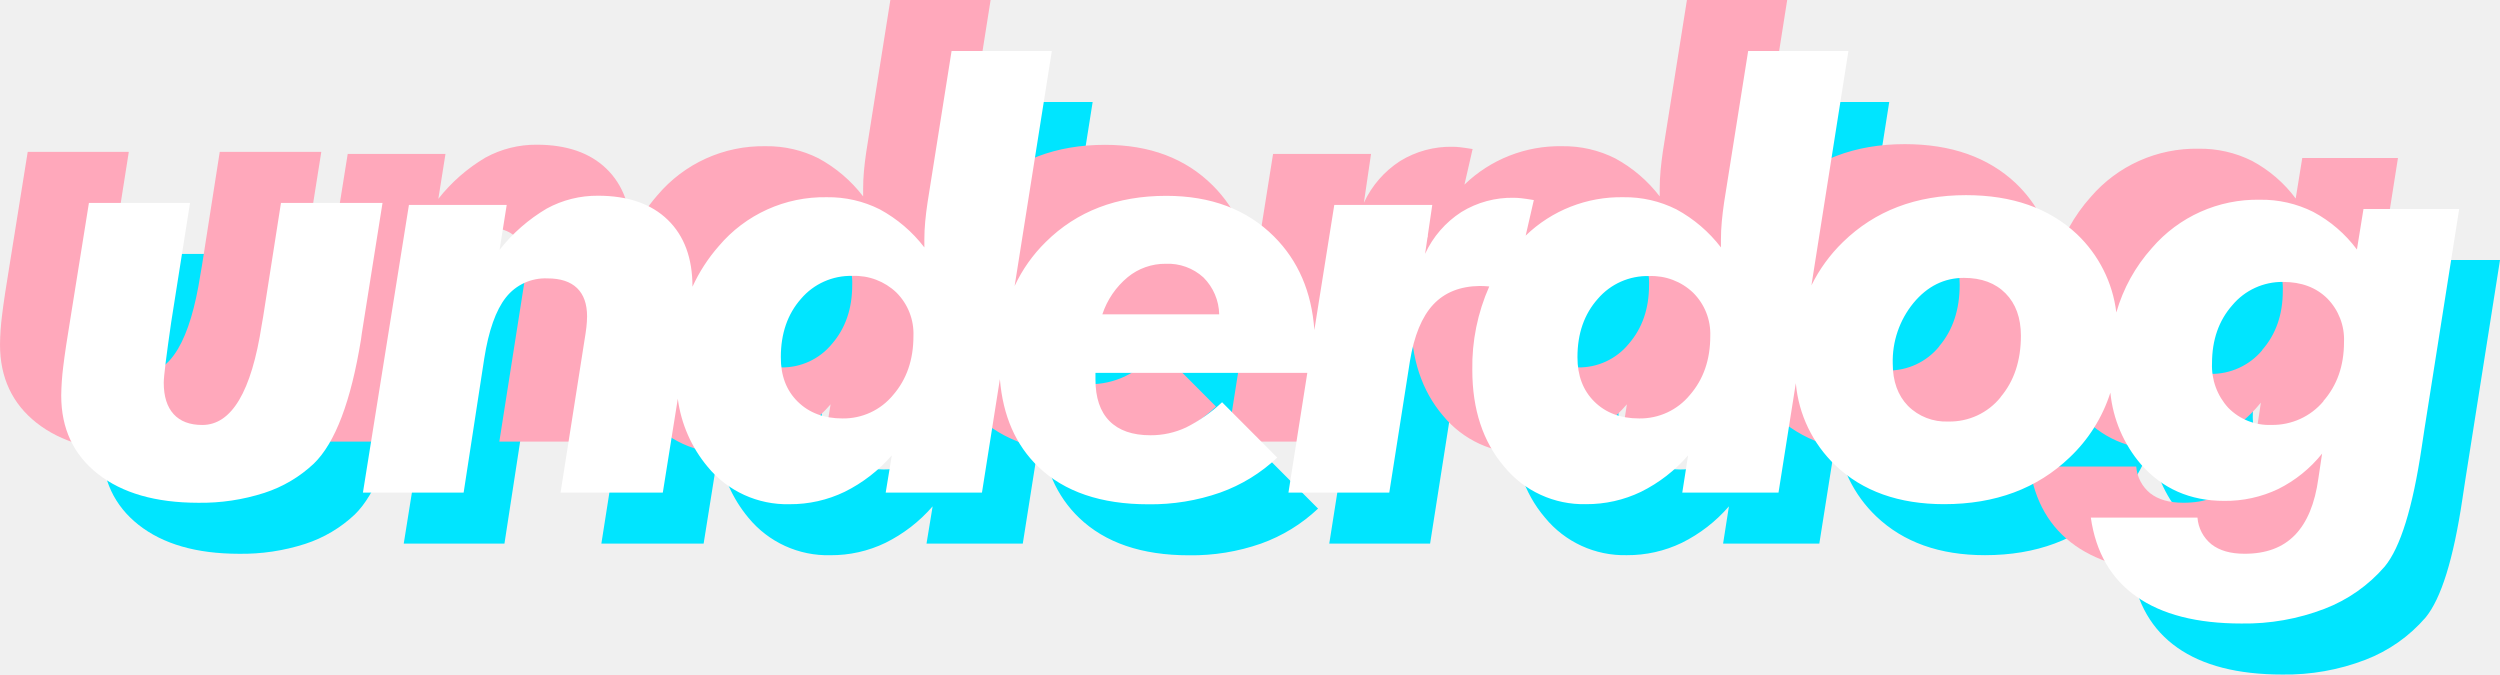
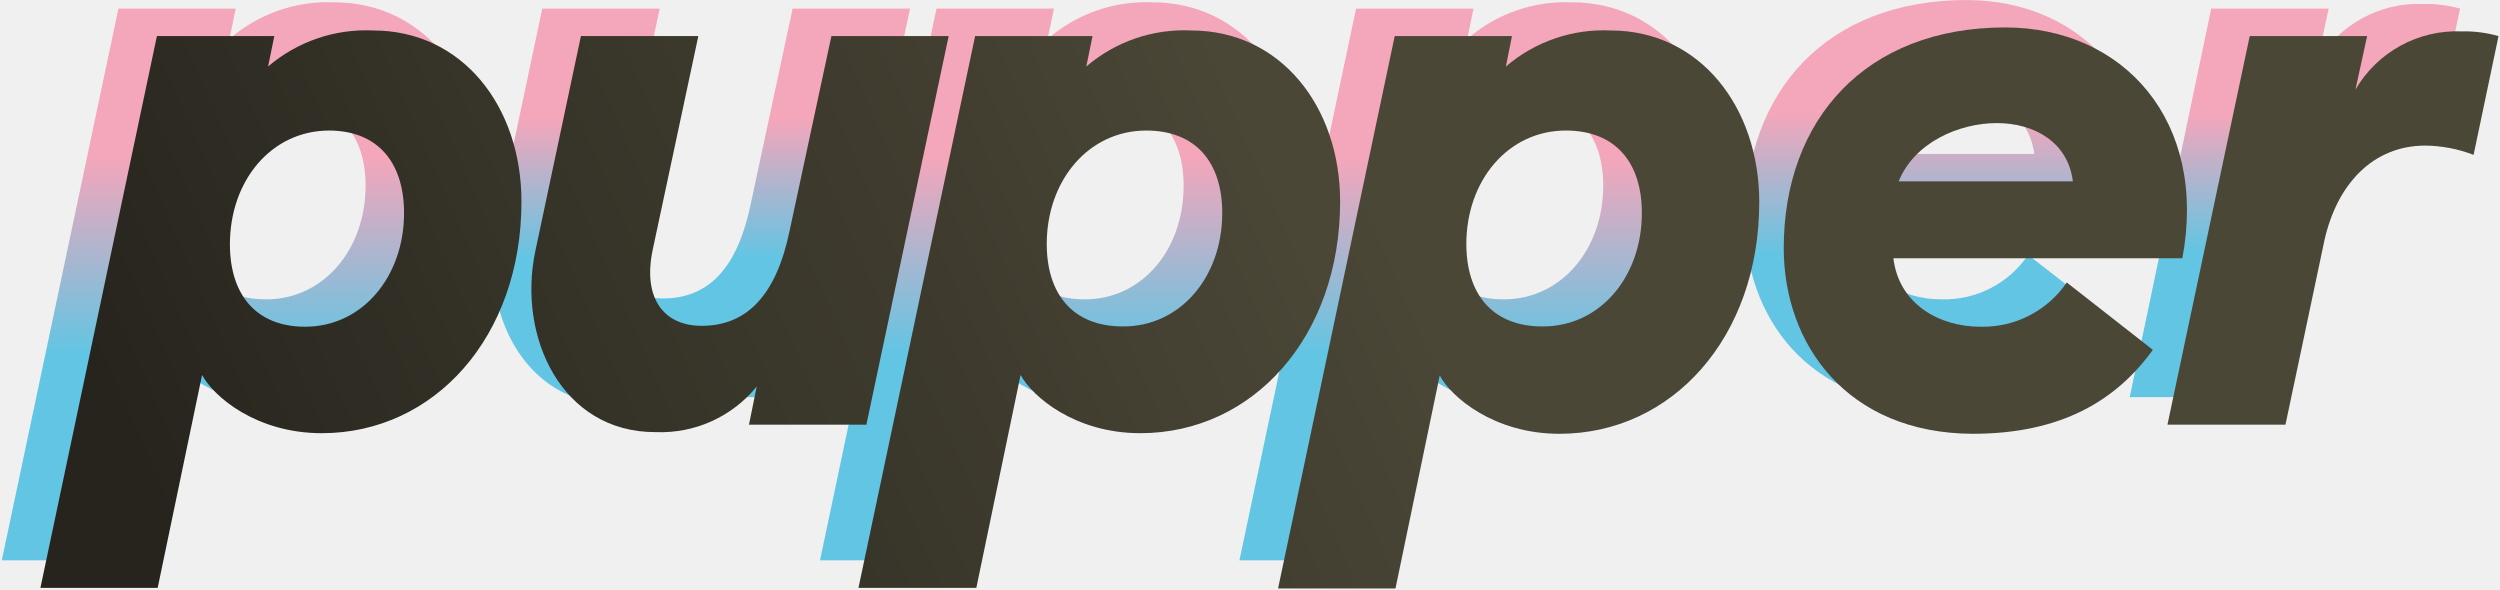
- <svg xmlns="http://www.w3.org/2000/svg" width="1415px" height="382px" viewBox="0 0 1415 382" version="1.1">
-   <g id="Symbols" stroke="none" stroke-width="1" fill="none" fill-rule="evenodd">
-     <g id="long-white-text" transform="translate(-659, -111)">
-       <g id="Group-2">
-         <g id="text-light" transform="translate(659, 111)">
-           <g id="Group-4">
-             <g id="Group-3" transform="translate(57.7551, 57.74436)" fill="#00E5FF" fill-rule="nonzero">
-               <path d="M170.128,159.868 L181.853,85.973 L124.377,85.973 L114.285,150.43 C114.078,151.511 113.802,153.077 113.48,155.034 C107.671,192.787 96.46,211.663 79.845,211.663 C72.749,211.663 67.339,209.615 63.614,205.517 C59.89,201.419 58.027,195.488 58.027,187.722 C58.027,185.881 58.418,181.967 59.154,175.982 C59.89,169.997 60.947,162.515 62.235,153.56 L72.902,85.973 L15.679,85.973 L5.656,148.542 C3.418,162.078 1.908,172.138 1.127,178.721 C0.447,184.121 0.071,189.555 4.26325641e-14,194.997 C4.26325641e-14,213.674 6.897,228.453 20.691,239.334 C34.485,250.215 53.422,255.671 77.5,255.701 C90.205,255.888 102.854,253.999 114.951,250.107 C125.414,246.725 134.994,241.055 143,233.51 C155.077,221.769 163.967,198.358 169.668,163.275 L170.128,159.868 Z" id="Path" />
-               <path d="M1303.08,89.424 L1299.368,112.353 C1292.805,103.522 1284.355,96.247 1274.626,91.052 C1265.276,86.377 1254.929,84.017 1244.465,84.173 C1221.002,83.727 1198.572,93.756 1183.337,111.505 C1173.935,121.996 1167.045,134.468 1163.184,147.985 C1161.146,131.087 1153.263,115.418 1140.886,103.663 C1125.206,88.942 1104.284,81.582 1078.121,81.582 C1049.805,81.582 1026.569,90.448 1008.414,108.18 C1001.118,115.263 995.097,123.538 990.613,132.645 L1011.55,-1.42108547e-14 L954.803,-1.42108547e-14 L941.175,85.778 C940.645,89.424 940.207,93.001 939.884,96.486 C939.561,99.971 939.4,103.365 939.4,106.575 L939.4,111.161 C932.612,102.304 924.025,94.968 914.197,89.63 C904.908,84.969 894.624,82.609 884.221,82.752 C863.595,82.358 843.668,90.185 828.88,104.488 L833.492,84.357 C830.241,83.829 827.865,83.485 826.344,83.325 C824.996,83.17 823.642,83.086 822.285,83.073 C811.771,82.84 801.415,85.644 792.471,91.144 C783.514,96.93 776.397,105.128 771.948,114.784 L776.007,87.131 L720.551,87.131 L709.275,157.913 C707.738,136.329 700.136,118.697 686.47,105.016 C671.098,89.653 650.752,81.972 625.434,81.972 C597.533,81.972 574.805,90.677 557.25,108.088 C549.926,115.273 543.959,123.708 539.633,132.989 L560.685,-1.42108547e-14 L503.938,-1.42108547e-14 L490.334,85.778 C489.78,89.424 489.342,93.001 489.019,96.486 C488.696,99.971 488.535,103.365 488.535,106.575 L488.535,111.161 C481.753,102.299 473.164,94.962 463.332,89.63 C454.046,84.963 443.76,82.603 433.356,82.752 C409.783,82.312 387.277,92.503 372.135,110.473 C366.095,117.361 361.093,125.085 357.286,133.402 C357.286,117.199 352.612,104.572 343.266,95.523 C333.919,86.474 320.784,81.934 303.859,81.903 C293.726,81.813 283.739,84.308 274.851,89.149 C264.548,95.22 255.476,103.152 248.103,112.537 L252.138,87.131 L196.798,87.131 L170.764,249.928 L227.765,249.928 L239.433,174.01 C241.923,158.204 246.005,146.701 251.677,139.501 C257.316,132.314 266.108,128.289 275.266,128.702 C282.614,128.702 288.179,130.528 291.96,134.182 C295.742,137.827 297.633,143.216 297.633,150.232 C297.609,152.278 297.478,154.322 297.241,156.354 C296.964,158.647 296.618,161.146 296.18,163.623 L282.622,249.928 L340.499,249.928 L348.984,196.824 C350.839,210.997 356.7,224.354 365.886,235.345 C377.215,249.145 394.326,256.958 412.234,256.509 C423.037,256.582 433.712,254.181 443.432,249.493 C453.618,244.448 462.688,237.432 470.111,228.856 L466.652,249.928 L521.14,249.928 L531.286,185.727 C532.992,206.516 540.24,223.055 553.03,235.345 C567.788,249.485 588.54,256.555 615.288,256.555 C629.14,256.74 642.917,254.497 655.987,249.928 C668.017,245.631 679.012,238.883 688.269,230.118 L657.047,198.796 C650.996,204.511 644.136,209.316 636.687,213.058 C630.377,216.01 623.483,217.522 616.51,217.484 C606.349,217.484 598.617,214.801 593.313,209.435 C588.01,204.07 585.366,196.22 585.381,185.887 L585.381,182.173 L705.286,182.173 L694.61,249.928 L751.68,249.928 L763.348,175.615 C765.73,161.093 770.134,150.393 776.56,143.514 C782.986,136.635 791.771,133.127 802.916,132.989 C804.645,132.989 806.444,133.104 808.266,133.265 C801.664,148.148 798.391,164.28 798.673,180.545 C798.673,202.908 804.699,221.152 816.751,235.277 C828.054,249.077 845.137,256.906 863.03,256.486 C873.807,256.552 884.457,254.16 894.159,249.493 C904.339,244.449 913.402,237.433 920.815,228.856 L917.517,249.928 L971.982,249.928 L981.782,188.019 C983.35,205.717 991.322,222.247 1004.218,234.543 C1019.59,249.172 1040.097,256.486 1065.738,256.486 C1094.7,256.486 1118.373,247.674 1136.759,230.049 C1147.442,219.957 1155.376,207.334 1159.817,193.362 C1161.292,208.352 1167.352,222.532 1177.18,233.993 C1189.294,247.75 1204.966,254.629 1224.197,254.629 C1234.77,254.757 1245.231,252.467 1254.772,247.934 C1264.438,243.131 1272.93,236.283 1279.653,227.87 L1277.554,241.88 C1275.587,256.188 1271.152,266.888 1264.25,273.981 C1257.347,281.074 1247.832,284.597 1235.703,284.551 C1227.817,284.551 1221.614,282.763 1217.072,279.232 C1212.426,275.492 1209.546,270.005 1209.116,264.076 L1148.749,264.076 C1151.562,283.749 1160.178,298.661 1174.598,308.811 C1189.017,318.961 1208.824,324.036 1234.02,324.036 C1250.059,324.289 1265.998,321.471 1280.967,315.735 C1294.161,310.69 1305.888,302.465 1315.094,291.797 C1323.948,281.097 1330.92,258.634 1336.008,224.408 C1336.654,219.822 1337.184,216.36 1337.622,213.769 L1357.245,89.424 L1303.08,89.424 Z M470.872,194.669 C463.861,203.221 453.305,208.118 442.21,207.968 C431.742,207.968 423.287,204.796 416.846,198.452 C410.405,192.109 407.223,183.701 407.3,173.23 C407.3,159.885 411.104,148.895 418.714,140.258 C425.935,131.771 436.637,126.998 447.814,127.28 C457.058,126.925 466.049,130.328 472.717,136.704 C479.232,143.205 482.725,152.113 482.355,161.284 C482.371,174.69 478.543,185.818 470.872,194.669 Z M589.278,149.04 C591.983,140.833 596.953,133.548 603.621,128.014 C609.663,123.049 617.273,120.362 625.111,120.424 C632.997,120.072 640.698,122.862 646.51,128.174 C652.07,133.729 655.259,141.204 655.41,149.04 L589.278,149.04 Z M921.829,194.669 C914.808,203.233 904.232,208.133 893.121,207.968 C882.622,207.968 874.167,204.796 867.757,198.452 C861.347,192.109 858.157,183.701 858.187,173.23 C858.187,159.885 862.031,148.895 869.717,140.258 C876.946,131.818 887.626,127.081 898.771,127.372 C908.008,127.018 916.991,130.421 923.651,136.796 C930.192,143.285 933.711,152.195 933.359,161.376 C933.359,174.721 929.515,185.818 921.829,194.669 Z M1097.697,195.953 C1090.525,204.866 1079.59,209.951 1068.113,209.711 C1059.571,210.095 1051.263,206.872 1045.239,200.837 C1039.52,194.921 1036.653,186.965 1036.638,176.968 C1036.287,164.472 1040.46,152.267 1048.398,142.574 C1056.253,133.127 1065.761,128.404 1076.921,128.404 C1086.883,128.404 1094.746,131.331 1100.51,137.185 C1106.275,143.04 1109.165,151.019 1109.18,161.124 C1109.18,175.278 1105.322,186.888 1097.605,195.953 L1097.697,195.953 Z M1280.414,198.246 C1273.14,206.908 1262.315,211.831 1250.968,211.637 C1241.824,211.995 1232.957,208.478 1226.572,201.96 C1220.266,195.096 1216.95,186.027 1217.348,176.738 C1217.348,163.501 1221.191,152.533 1228.878,143.835 C1235.954,135.387 1246.483,130.56 1257.54,130.696 C1267.916,130.696 1276.263,133.815 1282.581,140.052 C1289.032,146.612 1292.462,155.535 1292.058,164.7 C1292.058,178.122 1288.146,189.281 1280.321,198.177 L1280.414,198.246 Z" id="Shape" />
-             </g>
-             <g id="Group-3" />
-             <path d="M170.128,159.868 L181.853,85.973 L124.377,85.973 L114.285,150.43 C114.078,151.511 113.802,153.077 113.48,155.034 C107.671,192.787 96.46,211.663 79.845,211.663 C72.749,211.663 67.339,209.615 63.614,205.517 C59.89,201.419 58.027,195.488 58.027,187.722 C58.027,185.881 58.418,181.967 59.154,175.982 C59.89,169.997 60.947,162.515 62.235,153.56 L72.902,85.973 L15.679,85.973 L5.656,148.542 C3.418,162.078 1.908,172.138 1.127,178.721 C0.447,184.121 0.071,189.555 0,194.997 C0,213.674 6.897,228.453 20.691,239.334 C34.485,250.215 53.422,255.671 77.5,255.701 C90.205,255.888 102.854,253.999 114.951,250.107 C125.414,246.725 134.994,241.055 143,233.51 C155.077,221.769 163.967,198.358 169.668,163.275 L170.128,159.868 Z" id="Path" fill="#FFA8BB" fill-rule="nonzero" />
-             <path d="M1303.08,89.424 L1299.368,112.353 C1292.805,103.522 1284.355,96.247 1274.626,91.052 C1265.276,86.377 1254.929,84.017 1244.465,84.173 C1221.002,83.727 1198.572,93.756 1183.337,111.505 C1173.935,121.996 1167.045,134.468 1163.184,147.985 C1161.146,131.087 1153.263,115.418 1140.886,103.663 C1125.206,88.942 1104.284,81.582 1078.121,81.582 C1049.805,81.582 1026.569,90.448 1008.414,108.18 C1001.118,115.263 995.097,123.538 990.613,132.645 L1011.55,0 L954.803,0 L941.175,85.778 C940.645,89.424 940.207,93.001 939.884,96.486 C939.561,99.971 939.4,103.365 939.4,106.575 L939.4,111.161 C932.612,102.304 924.025,94.968 914.197,89.63 C904.908,84.969 894.624,82.609 884.221,82.752 C863.595,82.358 843.668,90.185 828.88,104.488 L833.492,84.357 C830.241,83.829 827.865,83.485 826.344,83.325 C824.996,83.17 823.642,83.086 822.285,83.073 C811.771,82.84 801.415,85.644 792.471,91.144 C783.514,96.93 776.397,105.128 771.948,114.784 L776.007,87.131 L720.551,87.131 L709.275,157.913 C707.738,136.329 700.136,118.697 686.47,105.016 C671.098,89.653 650.752,81.972 625.434,81.972 C597.533,81.972 574.805,90.677 557.25,108.088 C549.926,115.273 543.959,123.708 539.633,132.989 L560.685,0 L503.938,0 L490.334,85.778 C489.78,89.424 489.342,93.001 489.019,96.486 C488.696,99.971 488.535,103.365 488.535,106.575 L488.535,111.161 C481.753,102.299 473.164,94.962 463.332,89.63 C454.046,84.963 443.76,82.603 433.356,82.752 C409.783,82.312 387.277,92.503 372.135,110.473 C366.095,117.361 361.093,125.085 357.286,133.402 C357.286,117.199 352.612,104.572 343.266,95.523 C333.919,86.474 320.784,81.934 303.859,81.903 C293.726,81.813 283.739,84.308 274.851,89.149 C264.548,95.22 255.476,103.152 248.103,112.537 L252.138,87.131 L196.798,87.131 L170.764,249.928 L227.765,249.928 L239.433,174.01 C241.923,158.204 246.005,146.701 251.677,139.501 C257.316,132.314 266.108,128.289 275.266,128.702 C282.614,128.702 288.179,130.528 291.96,134.182 C295.742,137.827 297.633,143.216 297.633,150.232 C297.609,152.278 297.478,154.322 297.241,156.354 C296.964,158.647 296.618,161.146 296.18,163.623 L282.622,249.928 L340.499,249.928 L348.984,196.824 C350.839,210.997 356.7,224.354 365.886,235.345 C377.215,249.145 394.326,256.958 412.234,256.509 C423.037,256.582 433.712,254.181 443.432,249.493 C453.618,244.448 462.688,237.432 470.111,228.856 L466.652,249.928 L521.14,249.928 L531.286,185.727 C532.992,206.516 540.24,223.055 553.03,235.345 C567.788,249.485 588.54,256.555 615.288,256.555 C629.14,256.74 642.917,254.497 655.987,249.928 C668.017,245.631 679.012,238.883 688.269,230.118 L657.047,198.796 C650.996,204.511 644.136,209.316 636.687,213.058 C630.377,216.01 623.483,217.522 616.51,217.484 C606.349,217.484 598.617,214.801 593.313,209.435 C588.01,204.07 585.366,196.22 585.381,185.887 L585.381,182.173 L705.286,182.173 L694.61,249.928 L751.68,249.928 L763.348,175.615 C765.73,161.093 770.134,150.393 776.56,143.514 C782.986,136.635 791.771,133.127 802.916,132.989 C804.645,132.989 806.444,133.104 808.266,133.265 C801.664,148.148 798.391,164.28 798.673,180.545 C798.673,202.908 804.699,221.152 816.751,235.277 C828.054,249.077 845.137,256.906 863.03,256.486 C873.807,256.552 884.457,254.16 894.159,249.493 C904.339,244.449 913.402,237.433 920.815,228.856 L917.517,249.928 L971.982,249.928 L981.782,188.019 C983.35,205.717 991.322,222.247 1004.218,234.543 C1019.59,249.172 1040.097,256.486 1065.738,256.486 C1094.7,256.486 1118.373,247.674 1136.759,230.049 C1147.442,219.957 1155.376,207.334 1159.817,193.362 C1161.292,208.352 1167.352,222.532 1177.18,233.993 C1189.294,247.75 1204.966,254.629 1224.197,254.629 C1234.77,254.757 1245.231,252.467 1254.772,247.934 C1264.438,243.131 1272.93,236.283 1279.653,227.87 L1277.554,241.88 C1275.587,256.188 1271.152,266.888 1264.25,273.981 C1257.347,281.074 1247.832,284.597 1235.703,284.551 C1227.817,284.551 1221.614,282.763 1217.072,279.232 C1212.426,275.492 1209.546,270.005 1209.116,264.076 L1148.749,264.076 C1151.562,283.749 1160.178,298.661 1174.598,308.811 C1189.017,318.961 1208.824,324.036 1234.02,324.036 C1250.059,324.289 1265.998,321.471 1280.967,315.735 C1294.161,310.69 1305.888,302.465 1315.094,291.797 C1323.948,281.097 1330.92,258.634 1336.008,224.408 C1336.654,219.822 1337.184,216.36 1337.622,213.769 L1357.245,89.424 L1303.08,89.424 Z M470.872,194.669 C463.861,203.221 453.305,208.118 442.21,207.968 C431.742,207.968 423.287,204.796 416.846,198.452 C410.405,192.109 407.223,183.701 407.3,173.23 C407.3,159.885 411.104,148.895 418.714,140.258 C425.935,131.771 436.637,126.998 447.814,127.28 C457.058,126.925 466.049,130.328 472.717,136.704 C479.232,143.205 482.725,152.113 482.355,161.284 C482.371,174.69 478.543,185.818 470.872,194.669 Z M589.278,149.04 C591.983,140.833 596.953,133.548 603.621,128.014 C609.663,123.049 617.273,120.362 625.111,120.424 C632.997,120.072 640.698,122.862 646.51,128.174 C652.07,133.729 655.259,141.204 655.41,149.04 L589.278,149.04 Z M921.829,194.669 C914.808,203.233 904.232,208.133 893.121,207.968 C882.622,207.968 874.167,204.796 867.757,198.452 C861.347,192.109 858.157,183.701 858.187,173.23 C858.187,159.885 862.031,148.895 869.717,140.258 C876.946,131.818 887.626,127.081 898.771,127.372 C908.008,127.018 916.991,130.421 923.651,136.796 C930.192,143.285 933.711,152.195 933.359,161.376 C933.359,174.721 929.515,185.818 921.829,194.669 Z M1097.697,195.953 C1090.525,204.866 1079.59,209.951 1068.113,209.711 C1059.571,210.095 1051.263,206.872 1045.239,200.837 C1039.52,194.921 1036.653,186.965 1036.638,176.968 C1036.287,164.472 1040.46,152.267 1048.398,142.574 C1056.253,133.127 1065.761,128.404 1076.921,128.404 C1086.883,128.404 1094.746,131.331 1100.51,137.185 C1106.275,143.04 1109.165,151.019 1109.18,161.124 C1109.18,175.278 1105.322,186.888 1097.605,195.953 L1097.697,195.953 Z M1280.414,198.246 C1273.14,206.908 1262.315,211.831 1250.968,211.637 C1241.824,211.995 1232.957,208.478 1226.572,201.96 C1220.266,195.096 1216.95,186.027 1217.348,176.738 C1217.348,163.501 1221.191,152.533 1228.878,143.835 C1235.954,135.387 1246.483,130.56 1257.54,130.696 C1267.916,130.696 1276.263,133.815 1282.581,140.052 C1289.032,146.612 1292.462,155.535 1292.058,164.7 C1292.058,178.122 1288.146,189.281 1280.321,198.177 L1280.414,198.246 Z" id="Shape" fill="#FFA8BB" fill-rule="nonzero" />
-             <g id="Group-3" transform="translate(34.65306, 28.87218)" fill="#FFFFFF" fill-rule="nonzero">
-               <path d="M170.128,159.868 L181.853,85.973 L124.377,85.973 L114.285,150.43 C114.078,151.511 113.802,153.077 113.48,155.034 C107.671,192.787 96.46,211.663 79.845,211.663 C72.749,211.663 67.339,209.615 63.614,205.517 C59.89,201.419 58.027,195.488 58.027,187.722 C58.027,185.881 58.418,181.967 59.154,175.982 C59.89,169.997 60.947,162.515 62.235,153.56 L72.902,85.973 L15.679,85.973 L5.656,148.542 C3.418,162.078 1.908,172.138 1.127,178.721 C0.447,184.121 0.071,189.555 4.26325641e-14,194.997 C4.26325641e-14,213.674 6.897,228.453 20.691,239.334 C34.485,250.215 53.422,255.671 77.5,255.701 C90.205,255.888 102.854,253.999 114.951,250.107 C125.414,246.725 134.994,241.055 143,233.51 C155.077,221.769 163.967,198.358 169.668,163.275 L170.128,159.868 Z" id="Path" />
-               <path d="M1303.08,89.424 L1299.368,112.353 C1292.805,103.522 1284.355,96.247 1274.626,91.052 C1265.276,86.377 1254.929,84.017 1244.465,84.173 C1221.002,83.727 1198.572,93.756 1183.337,111.505 C1173.935,121.996 1167.045,134.468 1163.184,147.985 C1161.146,131.087 1153.263,115.418 1140.886,103.663 C1125.206,88.942 1104.284,81.582 1078.121,81.582 C1049.805,81.582 1026.569,90.448 1008.414,108.18 C1001.118,115.263 995.097,123.538 990.613,132.645 L1011.55,-1.42108547e-14 L954.803,-1.42108547e-14 L941.175,85.778 C940.645,89.424 940.207,93.001 939.884,96.486 C939.561,99.971 939.4,103.365 939.4,106.575 L939.4,111.161 C932.612,102.304 924.025,94.968 914.197,89.63 C904.908,84.969 894.624,82.609 884.221,82.752 C863.595,82.358 843.668,90.185 828.88,104.488 L833.492,84.357 C830.241,83.829 827.865,83.485 826.344,83.325 C824.996,83.17 823.642,83.086 822.285,83.073 C811.771,82.84 801.415,85.644 792.471,91.144 C783.514,96.93 776.397,105.128 771.948,114.784 L776.007,87.131 L720.551,87.131 L709.275,157.913 C707.738,136.329 700.136,118.697 686.47,105.016 C671.098,89.653 650.752,81.972 625.434,81.972 C597.533,81.972 574.805,90.677 557.25,108.088 C549.926,115.273 543.959,123.708 539.633,132.989 L560.685,-1.42108547e-14 L503.938,-1.42108547e-14 L490.334,85.778 C489.78,89.424 489.342,93.001 489.019,96.486 C488.696,99.971 488.535,103.365 488.535,106.575 L488.535,111.161 C481.753,102.299 473.164,94.962 463.332,89.63 C454.046,84.963 443.76,82.603 433.356,82.752 C409.783,82.312 387.277,92.503 372.135,110.473 C366.095,117.361 361.093,125.085 357.286,133.402 C357.286,117.199 352.612,104.572 343.266,95.523 C333.919,86.474 320.784,81.934 303.859,81.903 C293.726,81.813 283.739,84.308 274.851,89.149 C264.548,95.22 255.476,103.152 248.103,112.537 L252.138,87.131 L196.798,87.131 L170.764,249.928 L227.765,249.928 L239.433,174.01 C241.923,158.204 246.005,146.701 251.677,139.501 C257.316,132.314 266.108,128.289 275.266,128.702 C282.614,128.702 288.179,130.528 291.96,134.182 C295.742,137.827 297.633,143.216 297.633,150.232 C297.609,152.278 297.478,154.322 297.241,156.354 C296.964,158.647 296.618,161.146 296.18,163.623 L282.622,249.928 L340.499,249.928 L348.984,196.824 C350.839,210.997 356.7,224.354 365.886,235.345 C377.215,249.145 394.326,256.958 412.234,256.509 C423.037,256.582 433.712,254.181 443.432,249.493 C453.618,244.448 462.688,237.432 470.111,228.856 L466.652,249.928 L521.14,249.928 L531.286,185.727 C532.992,206.516 540.24,223.055 553.03,235.345 C567.788,249.485 588.54,256.555 615.288,256.555 C629.14,256.74 642.917,254.497 655.987,249.928 C668.017,245.631 679.012,238.883 688.269,230.118 L657.047,198.796 C650.996,204.511 644.136,209.316 636.687,213.058 C630.377,216.01 623.483,217.522 616.51,217.484 C606.349,217.484 598.617,214.801 593.313,209.435 C588.01,204.07 585.366,196.22 585.381,185.887 L585.381,182.173 L705.286,182.173 L694.61,249.928 L751.68,249.928 L763.348,175.615 C765.73,161.093 770.134,150.393 776.56,143.514 C782.986,136.635 791.771,133.127 802.916,132.989 C804.645,132.989 806.444,133.104 808.266,133.265 C801.664,148.148 798.391,164.28 798.673,180.545 C798.673,202.908 804.699,221.152 816.751,235.277 C828.054,249.077 845.137,256.906 863.03,256.486 C873.807,256.552 884.457,254.16 894.159,249.493 C904.339,244.449 913.402,237.433 920.815,228.856 L917.517,249.928 L971.982,249.928 L981.782,188.019 C983.35,205.717 991.322,222.247 1004.218,234.543 C1019.59,249.172 1040.097,256.486 1065.738,256.486 C1094.7,256.486 1118.373,247.674 1136.759,230.049 C1147.442,219.957 1155.376,207.334 1159.817,193.362 C1161.292,208.352 1167.352,222.532 1177.18,233.993 C1189.294,247.75 1204.966,254.629 1224.197,254.629 C1234.77,254.757 1245.231,252.467 1254.772,247.934 C1264.438,243.131 1272.93,236.283 1279.653,227.87 L1277.554,241.88 C1275.587,256.188 1271.152,266.888 1264.25,273.981 C1257.347,281.074 1247.832,284.597 1235.703,284.551 C1227.817,284.551 1221.614,282.763 1217.072,279.232 C1212.426,275.492 1209.546,270.005 1209.116,264.076 L1148.749,264.076 C1151.562,283.749 1160.178,298.661 1174.598,308.811 C1189.017,318.961 1208.824,324.036 1234.02,324.036 C1250.059,324.289 1265.998,321.471 1280.967,315.735 C1294.161,310.69 1305.888,302.465 1315.094,291.797 C1323.948,281.097 1330.92,258.634 1336.008,224.408 C1336.654,219.822 1337.184,216.36 1337.622,213.769 L1357.245,89.424 L1303.08,89.424 Z M470.872,194.669 C463.861,203.221 453.305,208.118 442.21,207.968 C431.742,207.968 423.287,204.796 416.846,198.452 C410.405,192.109 407.223,183.701 407.3,173.23 C407.3,159.885 411.104,148.895 418.714,140.258 C425.935,131.771 436.637,126.998 447.814,127.28 C457.058,126.925 466.049,130.328 472.717,136.704 C479.232,143.205 482.725,152.113 482.355,161.284 C482.371,174.69 478.543,185.818 470.872,194.669 Z M589.278,149.04 C591.983,140.833 596.953,133.548 603.621,128.014 C609.663,123.049 617.273,120.362 625.111,120.424 C632.997,120.072 640.698,122.862 646.51,128.174 C652.07,133.729 655.259,141.204 655.41,149.04 L589.278,149.04 Z M921.829,194.669 C914.808,203.233 904.232,208.133 893.121,207.968 C882.622,207.968 874.167,204.796 867.757,198.452 C861.347,192.109 858.157,183.701 858.187,173.23 C858.187,159.885 862.031,148.895 869.717,140.258 C876.946,131.818 887.626,127.081 898.771,127.372 C908.008,127.018 916.991,130.421 923.651,136.796 C930.192,143.285 933.711,152.195 933.359,161.376 C933.359,174.721 929.515,185.818 921.829,194.669 Z M1097.697,195.953 C1090.525,204.866 1079.59,209.951 1068.113,209.711 C1059.571,210.095 1051.263,206.872 1045.239,200.837 C1039.52,194.921 1036.653,186.965 1036.638,176.968 C1036.287,164.472 1040.46,152.267 1048.398,142.574 C1056.253,133.127 1065.761,128.404 1076.921,128.404 C1086.883,128.404 1094.746,131.331 1100.51,137.185 C1106.275,143.04 1109.165,151.019 1109.18,161.124 C1109.18,175.278 1105.322,186.888 1097.605,195.953 L1097.697,195.953 Z M1280.414,198.246 C1273.14,206.908 1262.315,211.831 1250.968,211.637 C1241.824,211.995 1232.957,208.478 1226.572,201.96 C1220.266,195.096 1216.95,186.027 1217.348,176.738 C1217.348,163.501 1221.191,152.533 1228.878,143.835 C1235.954,135.387 1246.483,130.56 1257.54,130.696 C1267.916,130.696 1276.263,133.815 1282.581,140.052 C1289.032,146.612 1292.462,155.535 1292.058,164.7 C1292.058,178.122 1288.146,189.281 1280.321,198.177 L1280.414,198.246 Z" id="Shape" />
-             </g>
+ <svg xmlns="http://www.w3.org/2000/svg" width="632px" height="149px" viewBox="0 0 632 149" version="1.1">
+   <defs>
+     <linearGradient x1="50.016%" y1="99.891%" x2="50.016%" y2="0.026%" id="linearGradient-1">
+       <stop stop-color="#62C5E3" offset="0%" />
+       <stop stop-color="#62C5E3" offset="37%" />
+       <stop stop-color="#F4A6BB" offset="72%" />
+     </linearGradient>
+     <linearGradient x1="50.031%" y1="100.051%" x2="50.031%" y2="0%" id="linearGradient-2">
+       <stop stop-color="#62C5E3" offset="0%" />
+       <stop stop-color="#62C5E3" offset="37%" />
+       <stop stop-color="#F4A6BB" offset="72%" />
+     </linearGradient>
+     <linearGradient x1="49.984%" y1="99.891%" x2="49.984%" y2="0.027%" id="linearGradient-3">
+       <stop stop-color="#62C5E3" offset="0%" />
+       <stop stop-color="#62C5E3" offset="37%" />
+       <stop stop-color="#F4A6BB" offset="72%" />
+     </linearGradient>
+     <linearGradient x1="50%" y1="99.891%" x2="50%" y2="0.027%" id="linearGradient-4">
+       <stop stop-color="#62C5E3" offset="0%" />
+       <stop stop-color="#62C5E3" offset="37%" />
+       <stop stop-color="#F4A6BB" offset="72%" />
+     </linearGradient>
+     <linearGradient x1="50.012%" y1="100%" x2="50.012%" y2="0%" id="linearGradient-5">
+       <stop stop-color="#62C5E3" offset="0%" />
+       <stop stop-color="#62C5E3" offset="37%" />
+       <stop stop-color="#F4A6BB" offset="72%" />
+     </linearGradient>
+     <linearGradient x1="49.724%" y1="100%" x2="49.724%" y2="0.03%" id="linearGradient-6">
+       <stop stop-color="#62C5E3" offset="0%" />
+       <stop stop-color="#62C5E3" offset="37%" />
+       <stop stop-color="#F4A6BB" offset="72%" />
+     </linearGradient>
+     <linearGradient x1="11.228%" y1="60.421%" x2="191.381%" y2="-31.094%" id="linearGradient-7">
+       <stop stop-color="#26241D" offset="0%" />
+       <stop stop-color="#4B4737" offset="100%" />
+     </linearGradient>
+     <linearGradient x1="-105.337%" y1="112.127%" x2="173.657%" y2="-3.949%" id="linearGradient-8">
+       <stop stop-color="#26241D" offset="0%" />
+       <stop stop-color="#4B4737" offset="100%" />
+     </linearGradient>
+     <linearGradient x1="-95.186%" y1="114.375%" x2="85.192%" y2="22.861%" id="linearGradient-9">
+       <stop stop-color="#26241D" offset="0%" />
+       <stop stop-color="#4B4737" offset="100%" />
+     </linearGradient>
+     <linearGradient x1="-149.055%" y1="141.879%" x2="30.762%" y2="50.464%" id="linearGradient-10">
+       <stop stop-color="#26241D" offset="0%" />
+       <stop stop-color="#4B4737" offset="100%" />
+     </linearGradient>
+     <linearGradient x1="-362.569%" y1="232.597%" x2="-78.293%" y2="107.036%" id="linearGradient-11">
+       <stop stop-color="#26241D" offset="0%" />
+       <stop stop-color="#4B4737" offset="100%" />
+     </linearGradient>
+     <linearGradient x1="-376.24%" y1="265.269%" x2="-127.176%" y2="135.567%" id="linearGradient-12">
+       <stop stop-color="#26241D" offset="0%" />
+       <stop stop-color="#4B4737" offset="100%" />
+     </linearGradient>
+   </defs>
+   <g id="Page-1" stroke="none" stroke-width="1" fill="none" fill-rule="evenodd">
+     <g id="Story" transform="translate(-239, -1228)">
+       <g id="Group-2" transform="translate(130, 497)">
+         <g id="text" transform="translate(97.35618, 716.23)">
+           <g id="pupper-text" transform="translate(12.096, 14.784)">
+             <path d="M29.489,2.153 L59.131,2.153 L57.554,9.842 C64.882,3.466 74.379,0.149 84.083,0.577 C106.689,0.577 121.606,20.031 121.606,44.021 C121.606,78.2 99.615,102.575 71.126,102.575 C54.633,102.575 43.829,93.31 40.869,87.812 L29.681,141.637 L0,141.637 L29.489,2.153 Z M91.964,46.943 C91.964,34.371 85.467,26.144 72.741,26.144 C58.208,26.144 47.597,38.716 47.597,54.825 C47.597,67.397 54.056,75.663 66.82,75.663 C81.353,75.663 91.964,63.052 91.964,46.943 Z" id="Shape" fill="url(#linearGradient-1)" fill-rule="nonzero" />
+             <path d="M125.105,56.593 L136.639,2.153 L166.32,2.153 L154.786,56.209 C152.21,68.166 157.323,75.432 167.166,75.432 C178.7,75.432 186.004,67.743 189.349,51.48 L199.922,2.153 L229.603,2.153 L208.803,100.384 L179.122,100.384 L181.083,90.772 C174.869,98.428 165.407,102.703 155.555,102.306 C131.795,102.383 120.568,78.2 125.105,56.593 Z" id="Path" fill="url(#linearGradient-2)" fill-rule="nonzero" />
+             <path d="M236.292,2.153 L265.973,2.153 L264.397,9.842 C271.72,3.459 281.22,0.141 290.925,0.577 C313.532,0.577 328.449,20.031 328.449,44.021 C328.449,78.2 306.457,102.575 277.969,102.575 C261.437,102.575 250.633,93.31 247.711,87.812 L236.485,141.637 L206.842,141.637 L236.292,2.153 Z M298.768,46.943 C298.768,34.371 292.309,26.144 279.737,26.144 C265.166,26.144 254.555,38.716 254.555,54.825 C254.555,67.397 261.052,75.663 273.778,75.663 C288.349,75.663 298.768,63.052 298.768,46.943 Z" id="Shape" fill="url(#linearGradient-3)" fill-rule="nonzero" />
+             <path d="M342.366,2.153 L372.047,2.153 L370.471,9.842 C377.794,3.459 387.294,0.141 396.999,0.577 C419.567,0.577 434.523,20.031 434.523,44.021 C434.523,78.2 412.493,102.575 384.004,102.575 C367.511,102.575 356.707,93.31 353.747,87.812 L342.559,141.637 L312.878,141.637 L342.366,2.153 Z M404.842,46.943 C404.842,34.371 398.345,26.144 385.619,26.144 C371.086,26.144 360.475,38.716 360.475,54.825 C360.475,67.397 366.972,75.663 379.698,75.663 C394.231,75.663 404.842,63.052 404.842,46.943 Z" id="Shape" fill="url(#linearGradient-4)" fill-rule="nonzero" />
+             <path d="M440.713,55.786 C440.713,23.068 461.359,0 496.691,0 C526.564,0 547.979,23.568 541.481,58.362 L468.433,58.362 C469.817,69.896 479.967,75.663 490.463,75.663 C499.165,75.869 507.376,71.641 512.262,64.436 L534.061,81.353 C524.834,94.117 510.993,102.575 488.502,102.575 C456.63,102.575 440.713,79.969 440.713,55.786 Z M469.778,38.908 L513.8,38.908 C512.608,29.066 504.15,24.183 494.576,24.183 C485.003,24.183 473.7,29.066 469.778,38.908 L469.778,38.908 Z" id="Shape" fill="url(#linearGradient-5)" fill-rule="nonzero" />
+             <path d="M558.551,2.153 L588.232,2.153 L585.31,15.725 C590.834,6.182 601.208,0.506 612.223,1 C615.338,0.934 618.447,1.323 621.45,2.153 L615.145,32.218 C611.272,30.7 607.155,29.906 602.996,29.873 C589.616,29.873 580.581,39.677 577.429,53.825 L567.625,100.384 L537.944,100.384 L558.551,2.153 Z" id="Path" fill="url(#linearGradient-6)" fill-rule="nonzero" />
+             <path d="M39.215,9.112 L68.896,9.112 L67.32,16.801 C74.68,10.498 84.168,7.239 93.848,7.689 C116.455,7.689 131.372,26.913 131.372,50.942 C131.372,85.121 109.38,109.496 80.892,109.496 C64.36,109.496 53.556,100.269 50.634,94.771 L39.408,148.596 L9.765,148.596 L39.215,9.112 Z M101.691,53.825 C101.691,41.253 95.232,32.987 82.66,32.987 C68.127,33.064 57.67,45.636 57.67,61.745 C57.67,74.317 64.129,82.583 76.701,82.583 C91.08,82.583 101.691,70.011 101.691,53.825 Z" id="Shape" fill="url(#linearGradient-7)" fill-rule="nonzero" />
+             <path d="M134.87,63.514 L146.404,9.112 L176.085,9.112 L164.551,63.129 C162.014,75.125 167.127,82.353 176.931,82.353 C188.465,82.353 195.808,74.471 199.153,58.362 L209.726,9.112 L239.368,9.112 L218.569,107.343 L188.888,107.343 L190.849,97.693 C184.631,105.344 175.171,109.618 165.32,109.227 C141.522,109.304 130.334,85.121 134.87,63.514 Z" id="Path" fill="url(#linearGradient-8)" fill-rule="nonzero" />
+             <path d="M246.058,9.112 L275.739,9.112 L274.162,16.801 C281.519,10.491 291.009,7.231 300.69,7.689 C323.259,7.689 338.33,26.913 338.33,50.942 C338.33,85.121 316.3,109.496 287.811,109.496 C271.317,109.496 260.514,100.269 257.553,94.771 L246.365,148.596 L216.569,148.596 L246.058,9.112 Z M308.534,53.825 C308.534,41.253 302.036,32.987 289.31,32.987 C274.777,32.987 264.166,45.559 264.166,61.668 C264.166,74.24 270.664,82.507 283.389,82.507 C297.922,82.583 308.534,70.011 308.534,53.825 Z" id="Shape" fill="url(#linearGradient-9)" fill-rule="nonzero" />
+             <path d="M352.132,9.112 L381.774,9.112 L380.236,16.801 C387.581,10.497 397.057,7.237 406.726,7.689 C429.333,7.689 444.288,27.143 444.288,51.095 C444.288,85.274 422.258,109.65 393.77,109.65 C377.276,109.65 366.472,100.422 363.512,94.925 L352.324,148.75 L322.643,148.75 L352.132,9.112 Z M414.608,53.825 C414.608,41.253 408.11,32.987 395.384,32.987 C380.851,32.987 370.24,45.559 370.24,61.668 C370.24,74.24 376.738,82.507 389.464,82.507 C403.996,82.583 414.608,70.011 414.608,53.825 Z" id="Shape" fill="url(#linearGradient-10)" fill-rule="nonzero" />
+             <path d="M450.478,62.745 C450.478,30.104 471.278,6.92 506.456,6.92 C536.329,6.92 557.744,30.527 551.247,65.282 L478.198,65.282 C479.582,76.816 489.732,82.583 500.19,82.583 C508.895,82.797 517.115,78.586 522.027,71.395 L543.788,88.427 C534.561,101.191 520.72,109.65 498.19,109.65 C466.357,109.496 450.478,86.889 450.478,62.745 Z M479.544,45.828 L523.565,45.828 C522.373,36.024 513.915,31.103 504.342,31.103 C494.769,31.103 483.465,36.024 479.544,45.828 Z" id="Shape" fill="url(#linearGradient-11)" fill-rule="nonzero" />
+             <path d="M568.278,9.112 L597.959,9.112 L594.999,22.645 C600.541,13.122 610.903,7.452 621.911,7.92 C625.042,7.847 628.166,8.249 631.177,9.112 L624.872,39.139 C620.982,37.635 616.854,36.841 612.684,36.793 C599.343,36.793 590.308,46.636 587.156,60.784 L577.313,107.343 L547.479,107.343 L568.278,9.112 Z" id="Path" fill="url(#linearGradient-12)" fill-rule="nonzero" />
          </g>
        </g>
      </g>
    </g>
  </g>
</svg>
